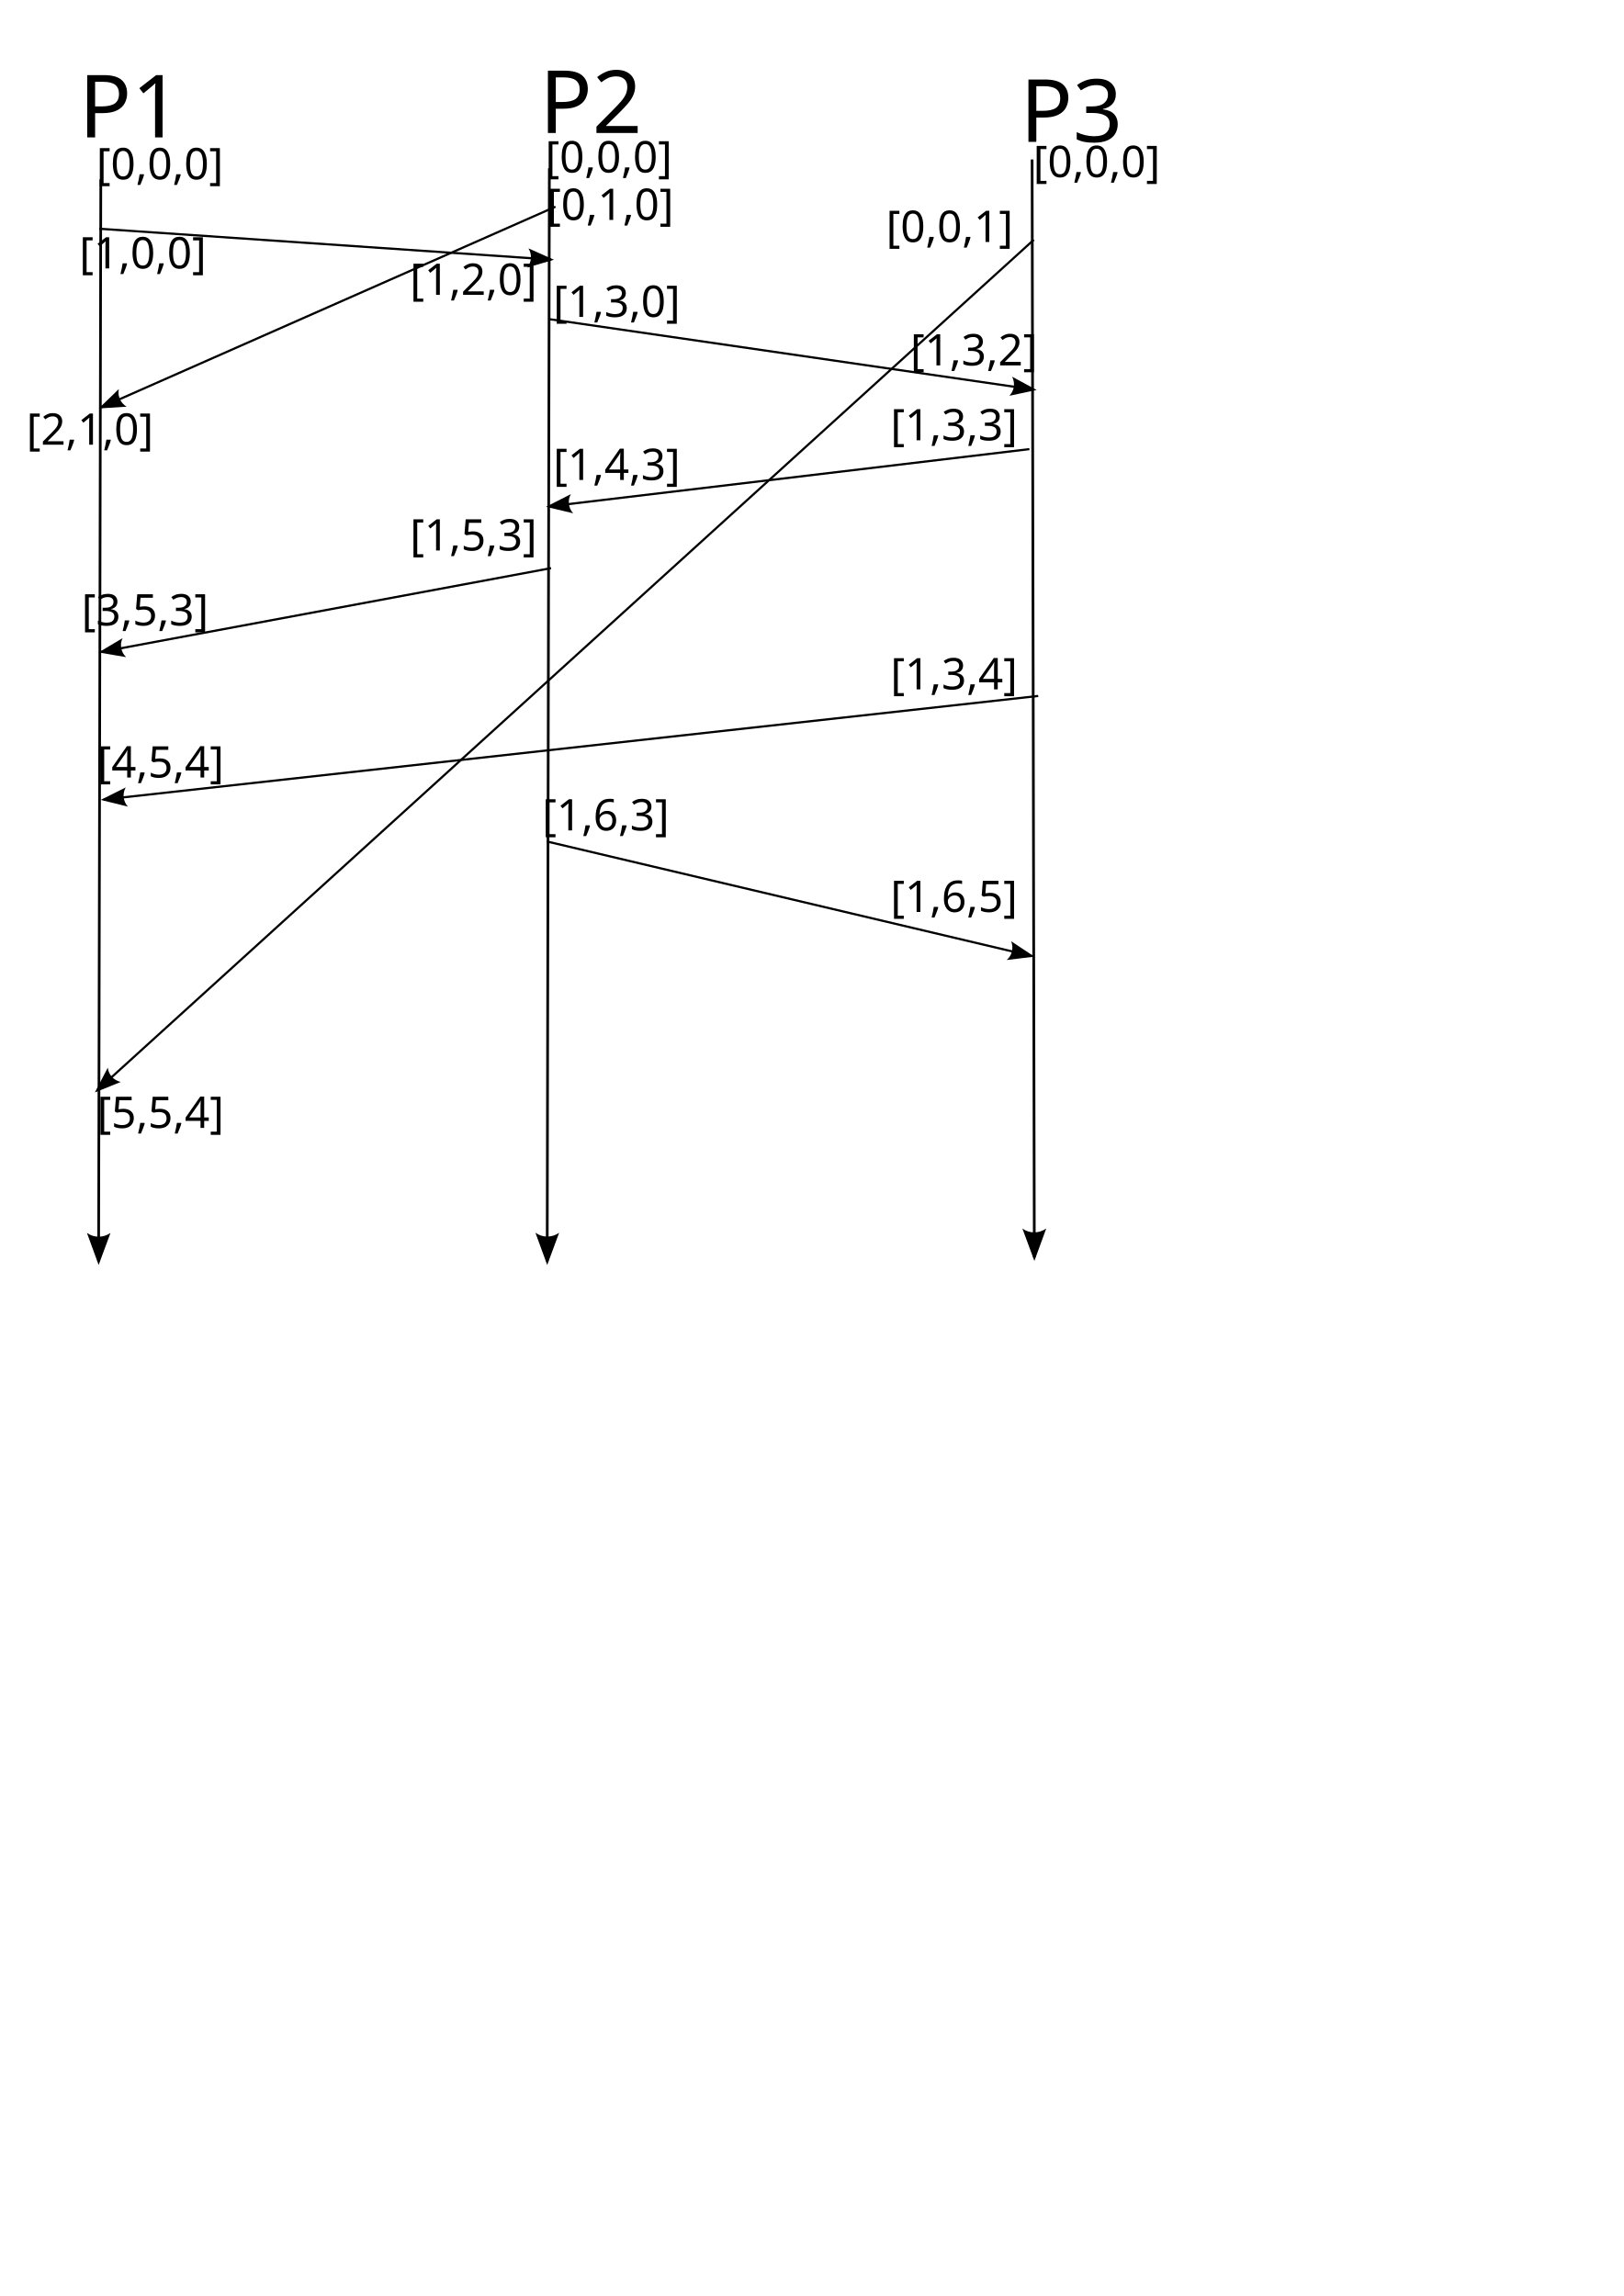
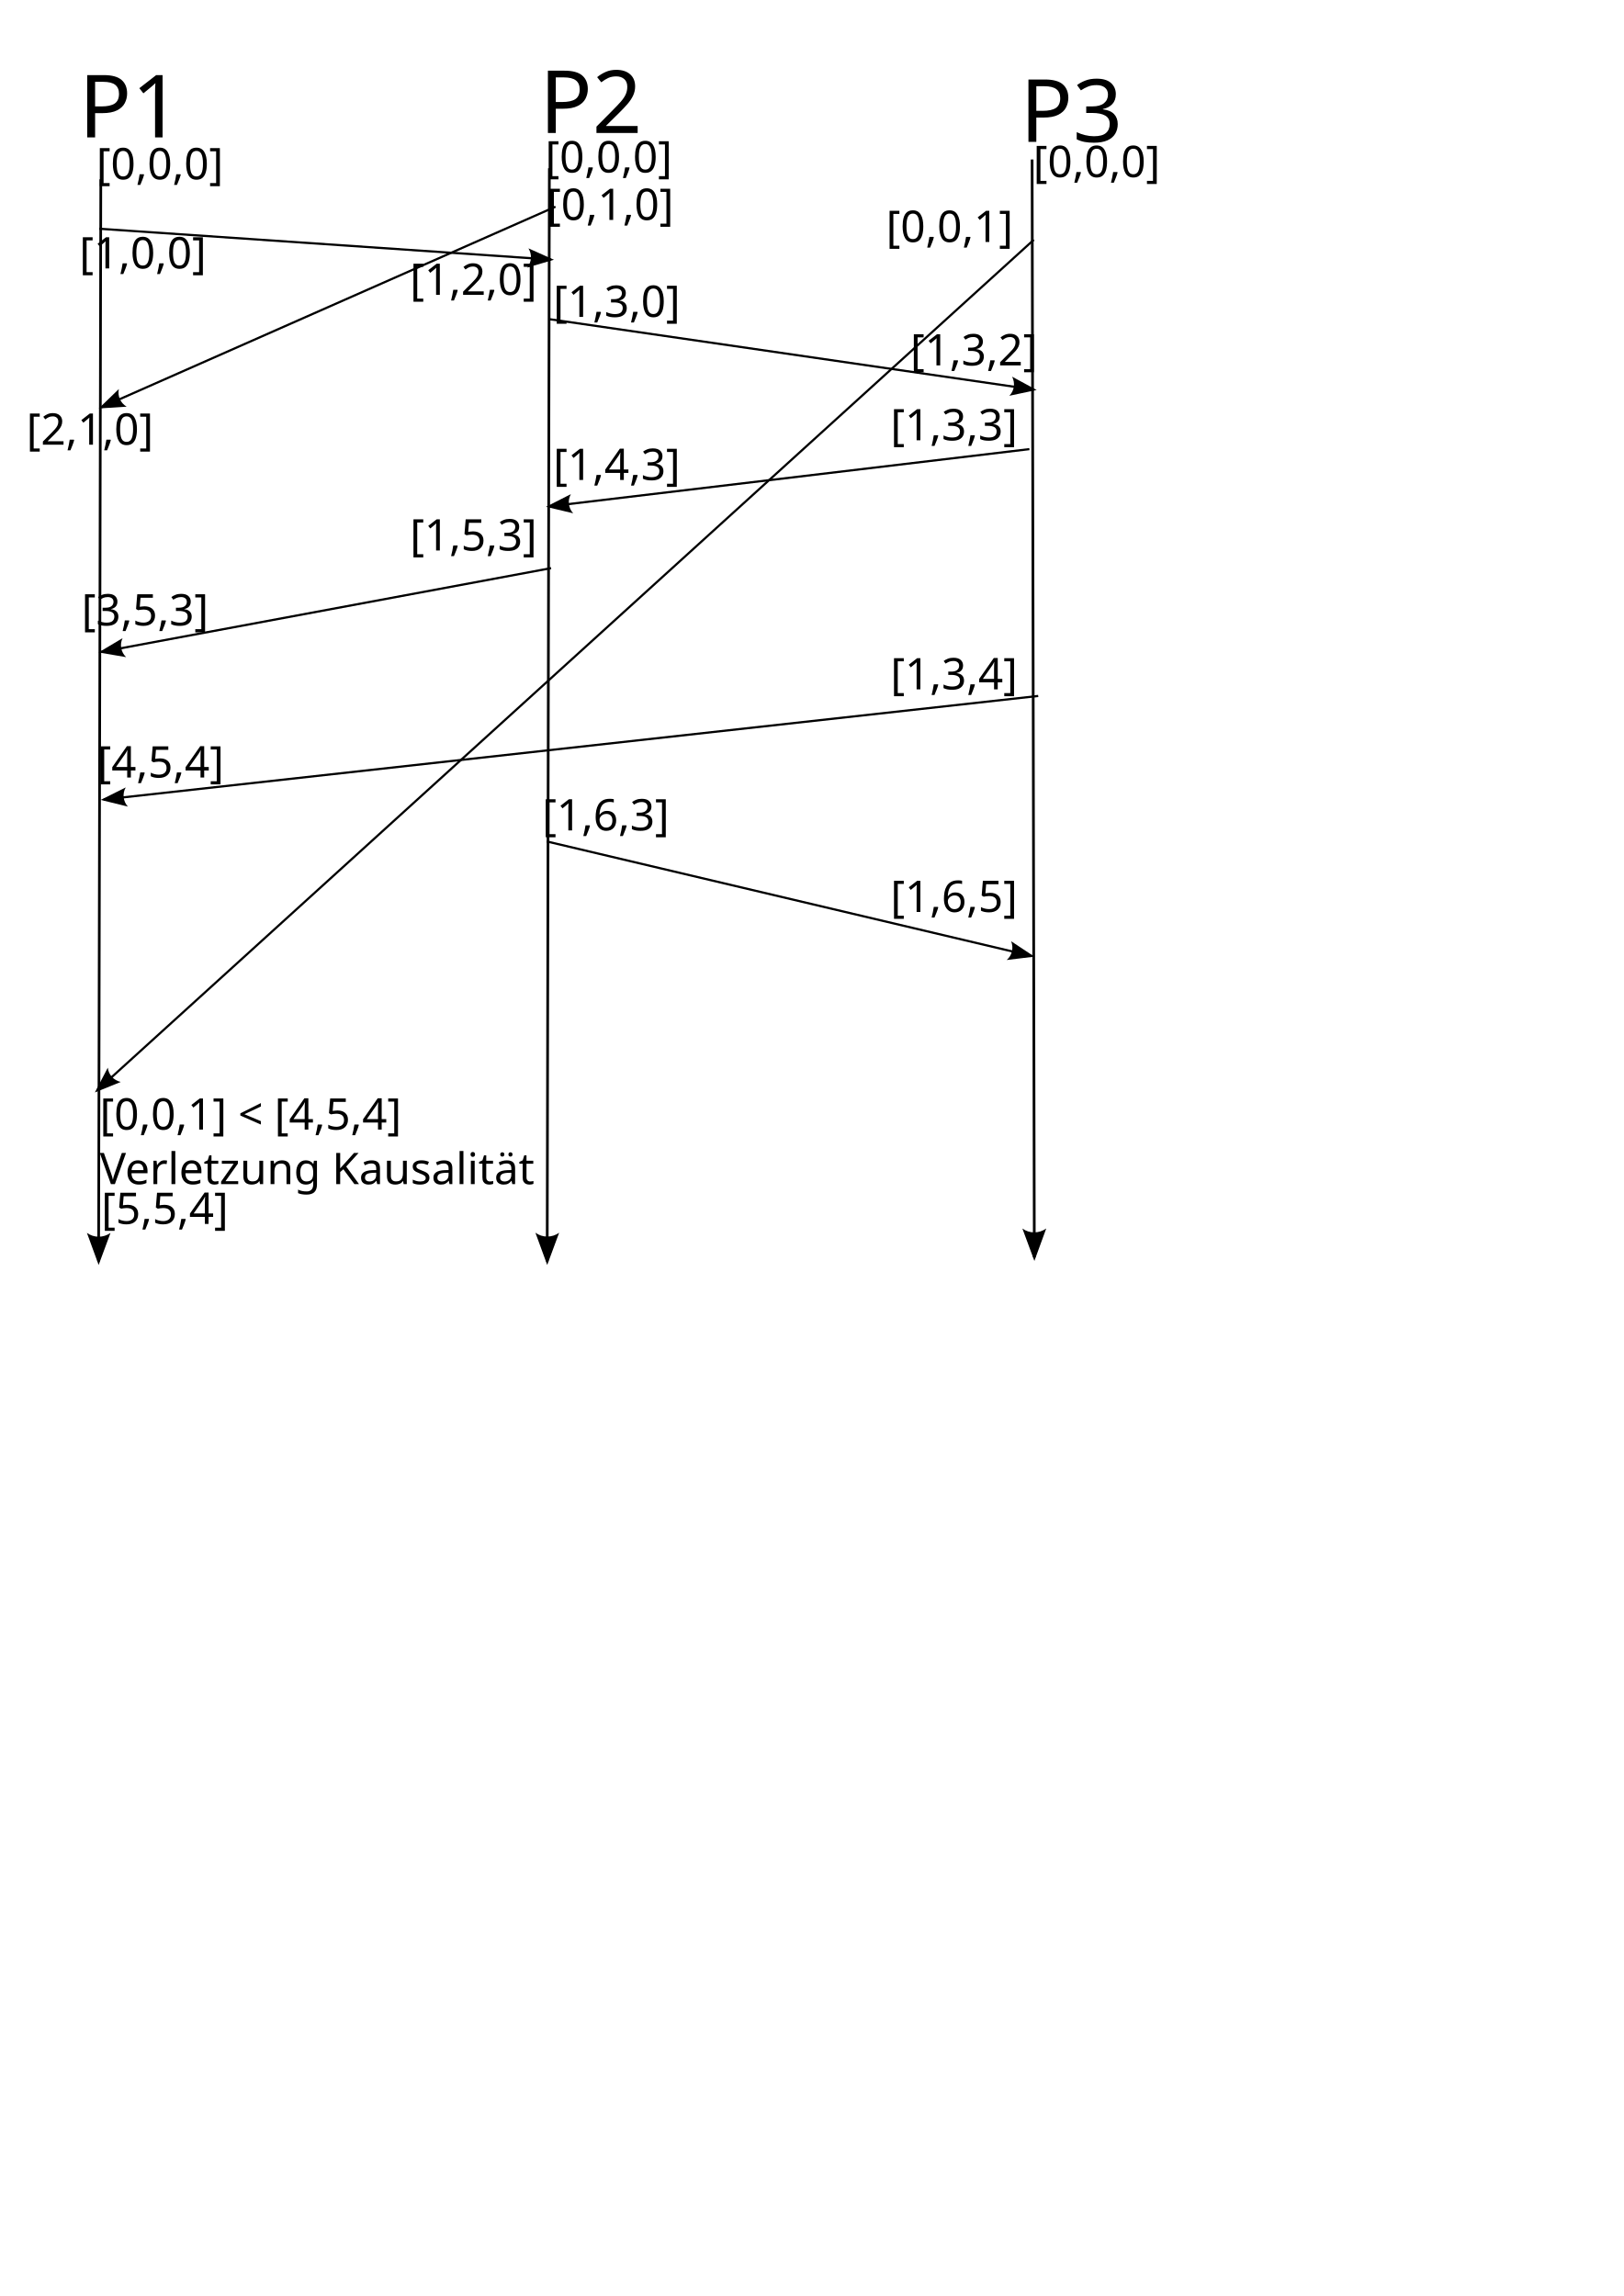
<svg xmlns="http://www.w3.org/2000/svg" width="744.094" height="1052.362" id="svg6444" version="1.1">
  <defs id="defs6446">
    <marker orient="auto" refY="0" refX="0" id="Arrow2Lend-3" style="overflow:visible">
      <path id="path3819-7" style="fill-rule:evenodd;stroke-width:0.625;stroke-linejoin:round" d="M 8.719,4.034 -2.207,0.016 8.719,-4.002 c -1.745,2.372 -1.735,5.617 -6e-7,8.035 z" transform="matrix(-1.1,0,0,-1.1,-1.1,0)" />
    </marker>
    <marker orient="auto" refY="0" refX="0" id="marker6335" style="overflow:visible">
      <path id="path6337" style="fill-rule:evenodd;stroke-width:0.625;stroke-linejoin:round" d="M 8.719,4.034 -2.207,0.016 8.719,-4.002 c -1.745,2.372 -1.735,5.617 -6e-7,8.035 z" transform="matrix(-1.1,0,0,-1.1,-1.1,0)" />
    </marker>
    <marker orient="auto" refY="0" refX="0" id="marker6339" style="overflow:visible">
      <path id="path6341" style="fill-rule:evenodd;stroke-width:0.625;stroke-linejoin:round" d="M 8.719,4.034 -2.207,0.016 8.719,-4.002 c -1.745,2.372 -1.735,5.617 -6e-7,8.035 z" transform="matrix(-1.1,0,0,-1.1,-1.1,0)" />
    </marker>
    <marker orient="auto" refY="0" refX="0" id="marker6343" style="overflow:visible">
      <path id="path6345" style="fill-rule:evenodd;stroke-width:0.625;stroke-linejoin:round" d="M 8.719,4.034 -2.207,0.016 8.719,-4.002 c -1.745,2.372 -1.735,5.617 -6e-7,8.035 z" transform="matrix(-1.1,0,0,-1.1,-1.1,0)" />
    </marker>
    <marker orient="auto" refY="0" refX="0" id="marker6347" style="overflow:visible">
      <path id="path6349" style="fill-rule:evenodd;stroke-width:0.625;stroke-linejoin:round" d="M 8.719,4.034 -2.207,0.016 8.719,-4.002 c -1.745,2.372 -1.735,5.617 -6e-7,8.035 z" transform="matrix(-1.1,0,0,-1.1,-1.1,0)" />
    </marker>
    <marker orient="auto" refY="0" refX="0" id="marker6351" style="overflow:visible">
      <path id="path6353" style="fill-rule:evenodd;stroke-width:0.625;stroke-linejoin:round" d="M 8.719,4.034 -2.207,0.016 8.719,-4.002 c -1.745,2.372 -1.735,5.617 -6e-7,8.035 z" transform="matrix(-1.1,0,0,-1.1,-1.1,0)" />
    </marker>
    <marker orient="auto" refY="0" refX="0" id="marker6355" style="overflow:visible">
      <path id="path6357" style="fill-rule:evenodd;stroke-width:0.625;stroke-linejoin:round" d="M 8.719,4.034 -2.207,0.016 8.719,-4.002 c -1.745,2.372 -1.735,5.617 -6e-7,8.035 z" transform="matrix(-1.1,0,0,-1.1,-1.1,0)" />
    </marker>
    <marker orient="auto" refY="0" refX="0" id="marker6359" style="overflow:visible">
      <path id="path6361" style="fill-rule:evenodd;stroke-width:0.625;stroke-linejoin:round" d="M 8.719,4.034 -2.207,0.016 8.719,-4.002 c -1.745,2.372 -1.735,5.617 -6e-7,8.035 z" transform="matrix(-1.1,0,0,-1.1,-1.1,0)" />
    </marker>
    <marker orient="auto" refY="0" refX="0" id="marker6363" style="overflow:visible">
      <path id="path6365" style="fill-rule:evenodd;stroke-width:0.625;stroke-linejoin:round" d="M 8.719,4.034 -2.207,0.016 8.719,-4.002 c -1.745,2.372 -1.735,5.617 -6e-7,8.035 z" transform="matrix(-1.1,0,0,-1.1,-1.1,0)" />
    </marker>
    <marker orient="auto" refY="0" refX="0" id="Arrow2Lend" style="overflow:visible">
      <path id="path3819" style="fill-rule:evenodd;stroke-width:0.625;stroke-linejoin:round" d="M 8.719,4.034 -2.207,0.016 8.719,-4.002 c -1.745,2.372 -1.735,5.617 -6e-7,8.035 z" transform="matrix(-1.1,0,0,-1.1,-1.1,0)" />
    </marker>
    <marker orient="auto" refY="0" refX="0" id="marker6369" style="overflow:visible">
      <path id="path6371" style="fill-rule:evenodd;stroke-width:0.625;stroke-linejoin:round" d="M 8.719,4.034 -2.207,0.016 8.719,-4.002 c -1.745,2.372 -1.735,5.617 -6e-7,8.035 z" transform="matrix(-1.1,0,0,-1.1,-1.1,0)" />
    </marker>
    <marker orient="auto" refY="0" refX="0" id="marker6373" style="overflow:visible">
      <path id="path6375" style="fill-rule:evenodd;stroke-width:0.625;stroke-linejoin:round" d="M 8.719,4.034 -2.207,0.016 8.719,-4.002 c -1.745,2.372 -1.735,5.617 -6e-7,8.035 z" transform="matrix(-1.1,0,0,-1.1,-1.1,0)" />
    </marker>
    <marker orient="auto" refY="0" refX="0" id="marker6377" style="overflow:visible">
      <path id="path6379" style="fill-rule:evenodd;stroke-width:0.625;stroke-linejoin:round" d="M 8.719,4.034 -2.207,0.016 8.719,-4.002 c -1.745,2.372 -1.735,5.617 -6e-7,8.035 z" transform="matrix(-1.1,0,0,-1.1,-1.1,0)" />
    </marker>
  </defs>
  <g id="layer1">
    <path style="fill:none;stroke:#000000;stroke-width:1.223px;stroke-linecap:butt;stroke-linejoin:miter;stroke-opacity:1;marker-end:url(#Arrow2Lend)" d="M 46.197,82.177 45.187,578.162" id="path2985" />
    <path style="fill:none;stroke:#000000;stroke-width:1.23;stroke-linecap:butt;stroke-linejoin:miter;stroke-miterlimit:4;stroke-opacity:1;stroke-dasharray:none;marker-end:url(#Arrow2Lend)" d="M 251.763,77.126 250.753,578.162" id="path2985-5" />
    <path style="fill:none;stroke:#000000;stroke-width:1.237px;stroke-linecap:butt;stroke-linejoin:miter;stroke-opacity:1;marker-end:url(#Arrow2Lend)" d="m 472.983,73.092 1.018,503.213" id="path2985-0" />
    <text xml:space="preserve" style="font-size:40px;font-style:normal;font-weight:normal;line-height:125%;letter-spacing:0px;word-spacing:0px;fill:#000000;fill-opacity:1;stroke:none;font-family:Sans" x="36.096" y="62.984" id="text3012">
      <tspan id="tspan3014" x="36.096" y="62.984">P1</tspan>
    </text>
    <text xml:space="preserve" style="font-size:40px;font-style:normal;font-weight:normal;line-height:125%;letter-spacing:0px;word-spacing:0px;fill:#000000;fill-opacity:1;stroke:none;font-family:Sans" x="247.218" y="60.964" id="text3016">
      <tspan id="tspan3018" x="247.218" y="60.964">P2</tspan>
    </text>
    <text xml:space="preserve" style="font-size:40px;font-style:normal;font-weight:normal;line-height:125%;letter-spacing:0px;word-spacing:0px;fill:#000000;fill-opacity:1;stroke:none;font-family:Sans" x="467.431" y="65.004" id="text3020">
      <tspan id="tspan3022" x="467.431" y="65.004">P3</tspan>
    </text>
    <text xml:space="preserve" style="font-size:20px;font-style:normal;font-weight:normal;line-height:125%;letter-spacing:0px;word-spacing:0px;fill:#000000;fill-opacity:1;stroke:none;font-family:Sans;-inkscape-font-specification:Sans" x="44.157" y="82.177" id="text7283">
      <tspan id="tspan7285" x="44.157" y="82.177">[0,0,0]</tspan>
    </text>
    <text xml:space="preserve" style="font-size:20px;font-style:normal;font-weight:normal;line-height:125%;letter-spacing:0px;word-spacing:0px;fill:#000000;fill-opacity:1;stroke:none;font-family:Sans" x="473.492" y="81.167" id="text7291">
      <tspan id="tspan7293" x="473.492" y="81.167">[0,0,0]</tspan>
    </text>
    <text xml:space="preserve" style="font-size:20px;font-style:normal;font-weight:normal;line-height:125%;letter-spacing:0px;word-spacing:0px;fill:#000000;fill-opacity:1;stroke:none;font-family:Sans" x="249.844" y="79.033" id="text3457">
      <tspan id="tspan3459" x="249.844" y="79.033">[0,0,0]</tspan>
    </text>
    <path style="fill:none;stroke:#000000;stroke-width:1px;stroke-linecap:butt;stroke-linejoin:miter;stroke-opacity:1;marker-end:url(#marker6377)" d="M 45.457,104.839 252.538,118.981" id="path6654" />
    <path style="fill:none;stroke:#000000;stroke-width:1px;stroke-linecap:butt;stroke-linejoin:miter;stroke-opacity:1;marker-end:url(#marker6377)" d="M 254.558,94.738 46.467,186.661" id="path7448" />
    <path style="fill:none;stroke:#000000;stroke-width:1px;stroke-linecap:butt;stroke-linejoin:miter;stroke-opacity:1;marker-end:url(#marker6377)" d="m 251.528,146.255 222.234,32.325" id="path8328" />
    <path style="fill:none;stroke:#000000;stroke-width:1px;stroke-linecap:butt;stroke-linejoin:miter;stroke-opacity:1;marker-end:url(#marker6377)" d="M 473.762,109.89 44.447,499.809" id="path8536" />
    <path style="fill:none;stroke:#000000;stroke-width:1px;stroke-linecap:butt;stroke-linejoin:miter;stroke-opacity:1;marker-end:url(#marker6377)" d="M 471.741,205.854 251.528,232.118" id="path8744" />
    <path style="fill:none;stroke:#000000;stroke-width:1px;stroke-linecap:butt;stroke-linejoin:miter;stroke-opacity:1;marker-end:url(#marker6377)" d="M 252.538,260.403 46.467,298.788" id="path8952" />
    <path style="fill:none;stroke:#000000;stroke-width:1px;stroke-linecap:butt;stroke-linejoin:miter;stroke-opacity:1;marker-end:url(#marker6377)" d="M 475.782,318.991 47.477,366.469" id="path9160" />
    <path style="fill:none;stroke:#000000;stroke-width:1px;stroke-linecap:butt;stroke-linejoin:miter;stroke-opacity:1;marker-end:url(#marker6377)" d="m 250.518,385.661 222.234,52.528" id="path9368" />
    <text xml:space="preserve" style="font-size:20px;font-style:normal;font-weight:normal;line-height:125%;letter-spacing:0px;word-spacing:0px;fill:#000000;fill-opacity:1;stroke:none;font-family:Sans" x="36.365" y="123.022" id="text9576">
      <tspan id="tspan9578" x="36.365" y="123.022">[1,0,0]</tspan>
    </text>
    <text xml:space="preserve" style="font-size:20px;font-style:normal;font-weight:normal;line-height:125%;letter-spacing:0px;word-spacing:0px;fill:#000000;fill-opacity:1;stroke:none;font-family:Sans" x="250.518" y="100.798" id="text9580">
      <tspan id="tspan9582" x="250.518" y="100.798">[0,1,0]</tspan>
    </text>
    <text xml:space="preserve" style="font-size:20px;font-style:normal;font-weight:normal;line-height:125%;letter-spacing:0px;word-spacing:0px;fill:#000000;fill-opacity:1;stroke:none;font-family:Sans" x="406.081" y="110.9" id="text9584">
      <tspan id="tspan9586" x="406.081" y="110.9">[0,0,1]</tspan>
    </text>
    <text xml:space="preserve" style="font-size:20px;font-style:normal;font-weight:normal;line-height:125%;letter-spacing:0px;word-spacing:0px;fill:#000000;fill-opacity:1;stroke:none;font-family:Sans" x="12.122" y="203.834" id="text9588">
      <tspan id="tspan9590" x="12.122" y="203.834">[2,1,0]</tspan>
    </text>
    <text xml:space="preserve" style="font-size:20px;font-style:normal;font-weight:normal;line-height:125%;letter-spacing:0px;word-spacing:0px;fill:#000000;fill-opacity:1;stroke:none;font-family:Sans" x="187.888" y="135.144" id="text9592">
      <tspan id="tspan9594" x="187.888" y="135.144">[1,2,0]</tspan>
    </text>
    <text xml:space="preserve" style="font-size:20px;font-style:normal;font-weight:normal;line-height:125%;letter-spacing:0px;word-spacing:0px;fill:#000000;fill-opacity:1;stroke:none;font-family:Sans" x="253.548" y="145.245" id="text9596">
      <tspan id="tspan9598" x="253.548" y="145.245">[1,3,0]</tspan>
    </text>
    <text xml:space="preserve" style="font-size:20px;font-style:normal;font-weight:normal;line-height:125%;letter-spacing:0px;word-spacing:0px;fill:#000000;fill-opacity:1;stroke:none;font-family:Sans" x="417.193" y="167.469" id="text9600">
      <tspan id="tspan9602" x="417.193" y="167.469">[1,3,2]</tspan>
    </text>
    <text xml:space="preserve" style="font-size:20px;font-style:normal;font-weight:normal;line-height:125%;letter-spacing:0px;word-spacing:0px;fill:#000000;fill-opacity:1;stroke:none;font-family:Sans" x="408.102" y="201.814" id="text9604">
      <tspan id="tspan9606" x="408.102" y="201.814">[1,3,3]</tspan>
    </text>
    <text xml:space="preserve" style="font-size:20px;font-style:normal;font-weight:normal;line-height:125%;letter-spacing:0px;word-spacing:0px;fill:#000000;fill-opacity:1;stroke:none;font-family:Sans" x="253.548" y="219.996" id="text9608">
      <tspan id="tspan9610" x="253.548" y="219.996">[1,4,3]</tspan>
    </text>
    <text xml:space="preserve" style="font-size:20px;font-style:normal;font-weight:normal;line-height:125%;letter-spacing:0px;word-spacing:0px;fill:#000000;fill-opacity:1;stroke:none;font-family:Sans" x="187.888" y="252.321" id="text9612">
      <tspan id="tspan9614" x="187.888" y="252.321">[1,5,3]</tspan>
    </text>
    <text xml:space="preserve" style="font-size:20px;font-style:normal;font-weight:normal;line-height:125%;letter-spacing:0px;word-spacing:0px;fill:#000000;fill-opacity:1;stroke:none;font-family:Sans" x="37.376" y="286.667" id="text9620">
      <tspan id="tspan9622" x="37.376" y="286.667">[3,5,3]</tspan>
    </text>
    <text xml:space="preserve" style="font-size:20px;font-style:normal;font-weight:normal;line-height:125%;letter-spacing:0px;word-spacing:0px;fill:#000000;fill-opacity:1;stroke:none;font-family:Sans" x="408.102" y="315.961" id="text9624">
      <tspan id="tspan9626" x="408.102" y="315.961">[1,3,4]</tspan>
    </text>
    <text xml:space="preserve" style="font-size:20px;font-style:normal;font-weight:normal;line-height:125%;letter-spacing:0px;word-spacing:0px;fill:#000000;fill-opacity:1;stroke:none;font-family:Sans" x="44.447" y="356.367" id="text9628">
      <tspan id="tspan9630" x="44.447" y="356.367">[4,5,4]</tspan>
    </text>
-     <text xml:space="preserve" style="font-size:20px;font-style:normal;font-weight:normal;line-height:125%;letter-spacing:0px;word-spacing:0px;fill:#000000;fill-opacity:1;stroke:none;font-family:Sans" x="44.447" y="516.981" id="text9632">
-       <tspan id="tspan9634" x="44.447" y="516.981">[5,5,4]</tspan>
+     <text xml:space="preserve" style="font-size:20px;font-style:normal;font-weight:normal;line-height:125%;letter-spacing:0px;word-spacing:0px;fill:#000000;fill-opacity:1;stroke:none;font-family:Sans" x="46.447" y="560.981" id="text9632">
+       <tspan id="tspan9634" x="46.447" y="560.981">[5,5,4]</tspan>
    </text>
    <text xml:space="preserve" style="font-size:20px;font-style:normal;font-weight:normal;line-height:125%;letter-spacing:0px;word-spacing:0px;fill:#000000;fill-opacity:1;stroke:none;font-family:Sans" x="248.498" y="380.611" id="text9636">
      <tspan id="tspan9638" x="248.498" y="380.611">[1,6,3]</tspan>
    </text>
    <text xml:space="preserve" style="font-size:20px;font-style:normal;font-weight:normal;line-height:125%;letter-spacing:0px;word-spacing:0px;fill:#000000;fill-opacity:1;stroke:none;font-family:Sans" x="408.102" y="417.986" id="text9640">
      <tspan id="tspan9642" x="408.102" y="417.986">[1,6,5]</tspan>
    </text>
+     <text xml:space="preserve" style="font-size:20px;font-style:normal;font-weight:normal;line-height:125%;letter-spacing:0px;word-spacing:0px;fill:#000000;fill-opacity:1;stroke:none;font-family:Sans" x="45.739" y="517.748" id="text9632-2">
+       <tspan id="tspan9634-8" x="45.739" y="517.748">[0,0,1] &lt; [4,5,4]</tspan>
+       <tspan x="45.739" y="542.748" id="tspan3086">Verletzung Kausalität</tspan>
+     </text>
  </g>
</svg>
